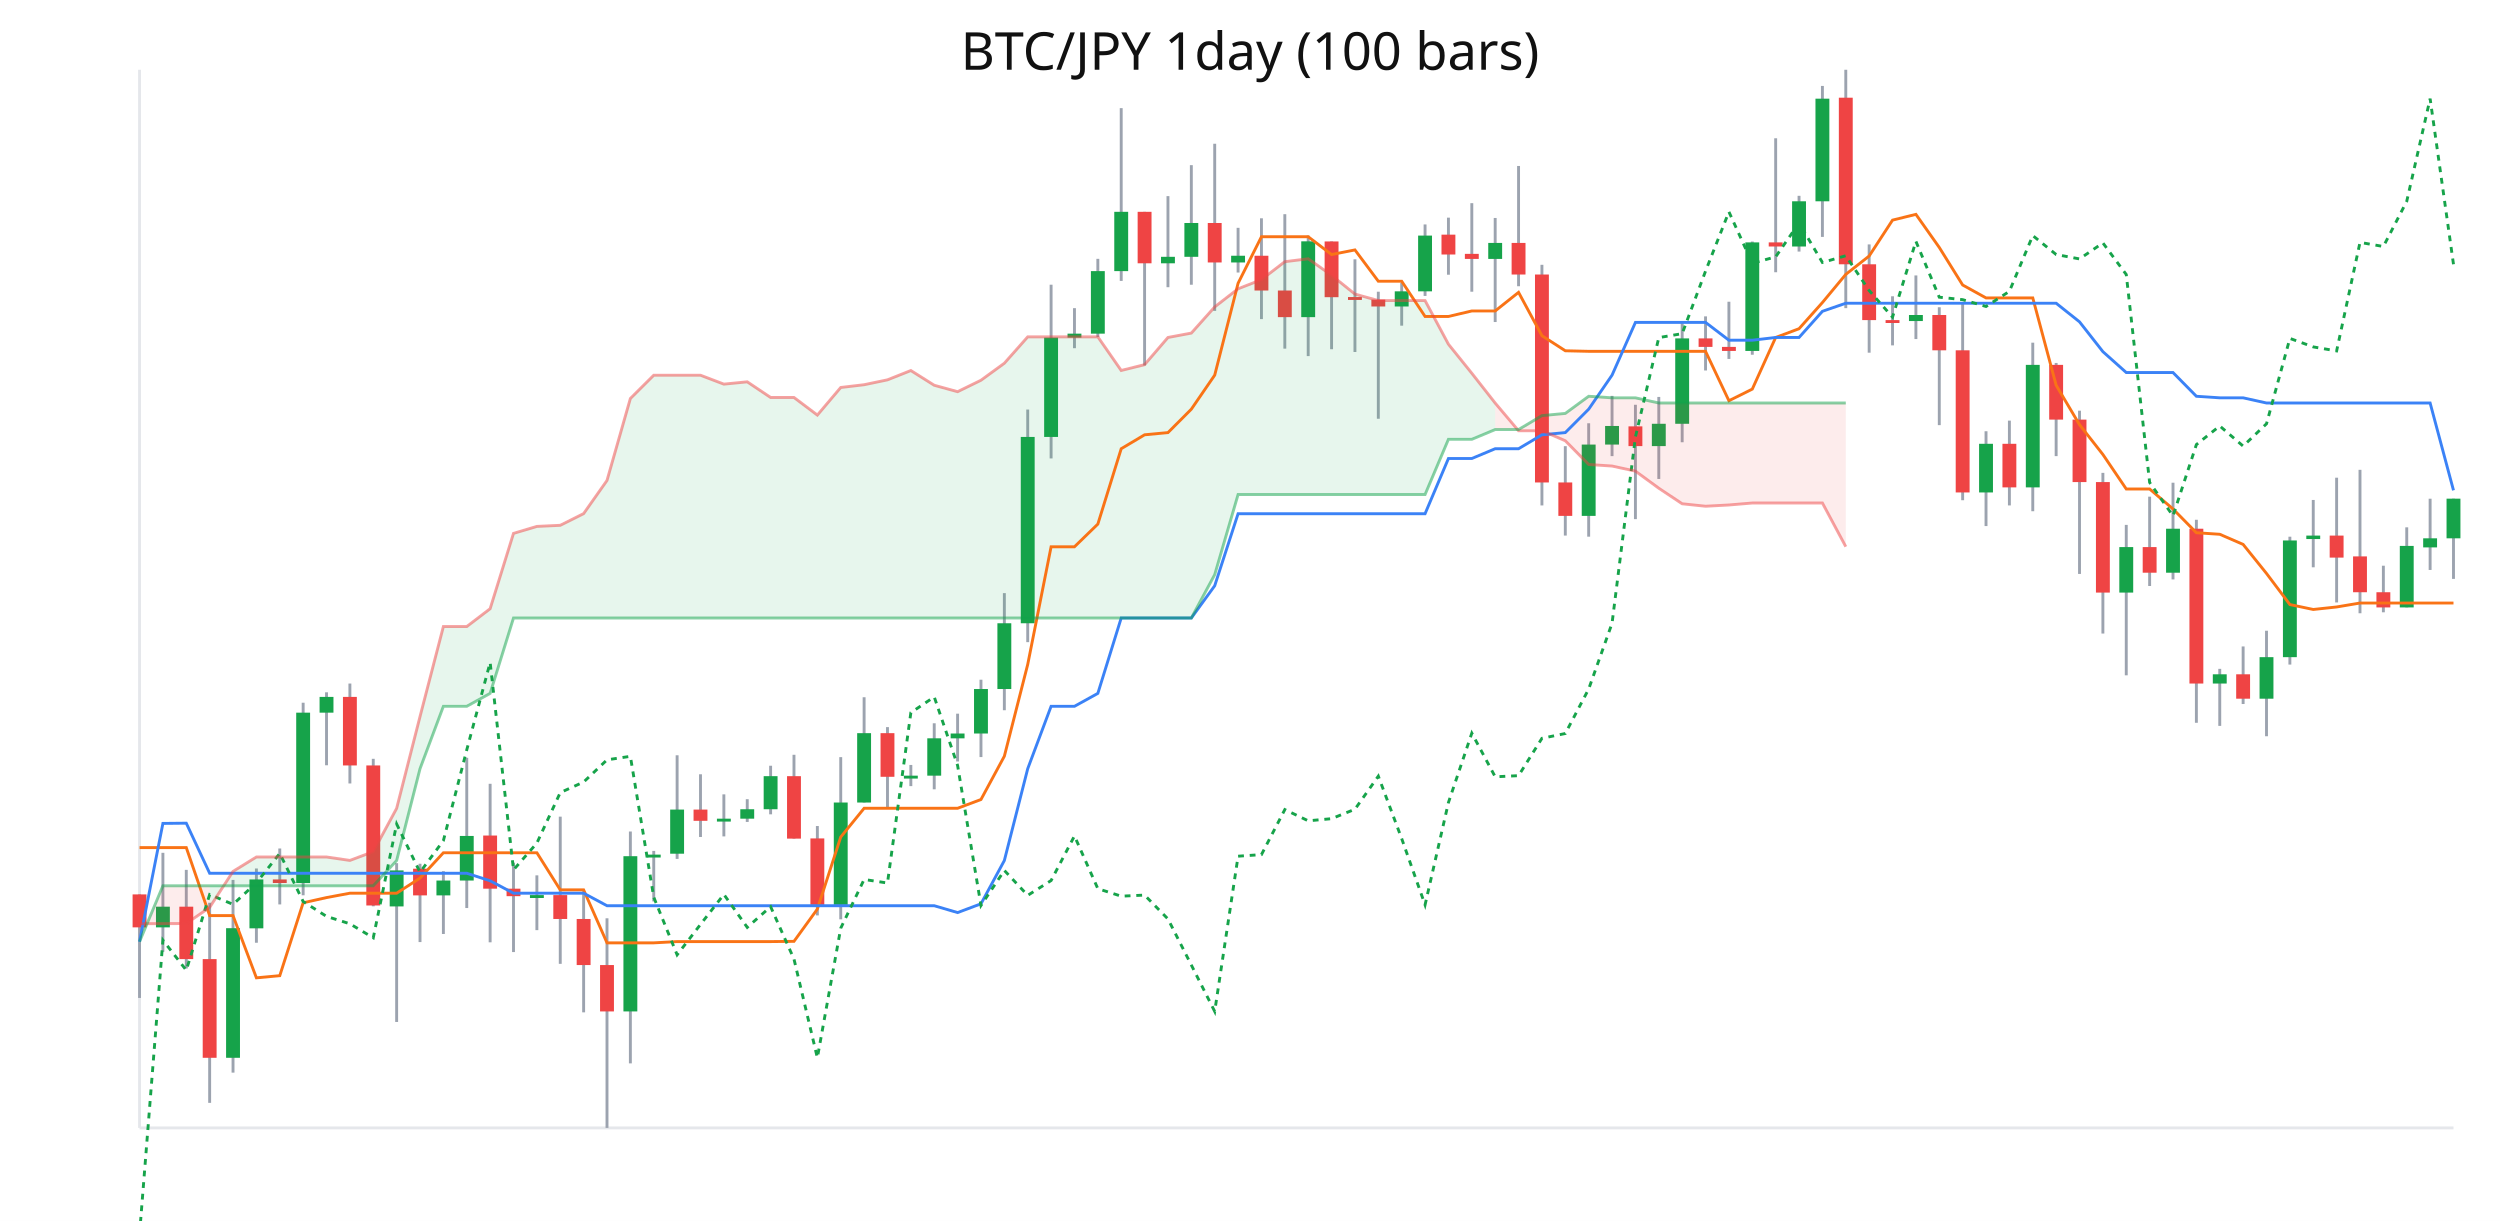
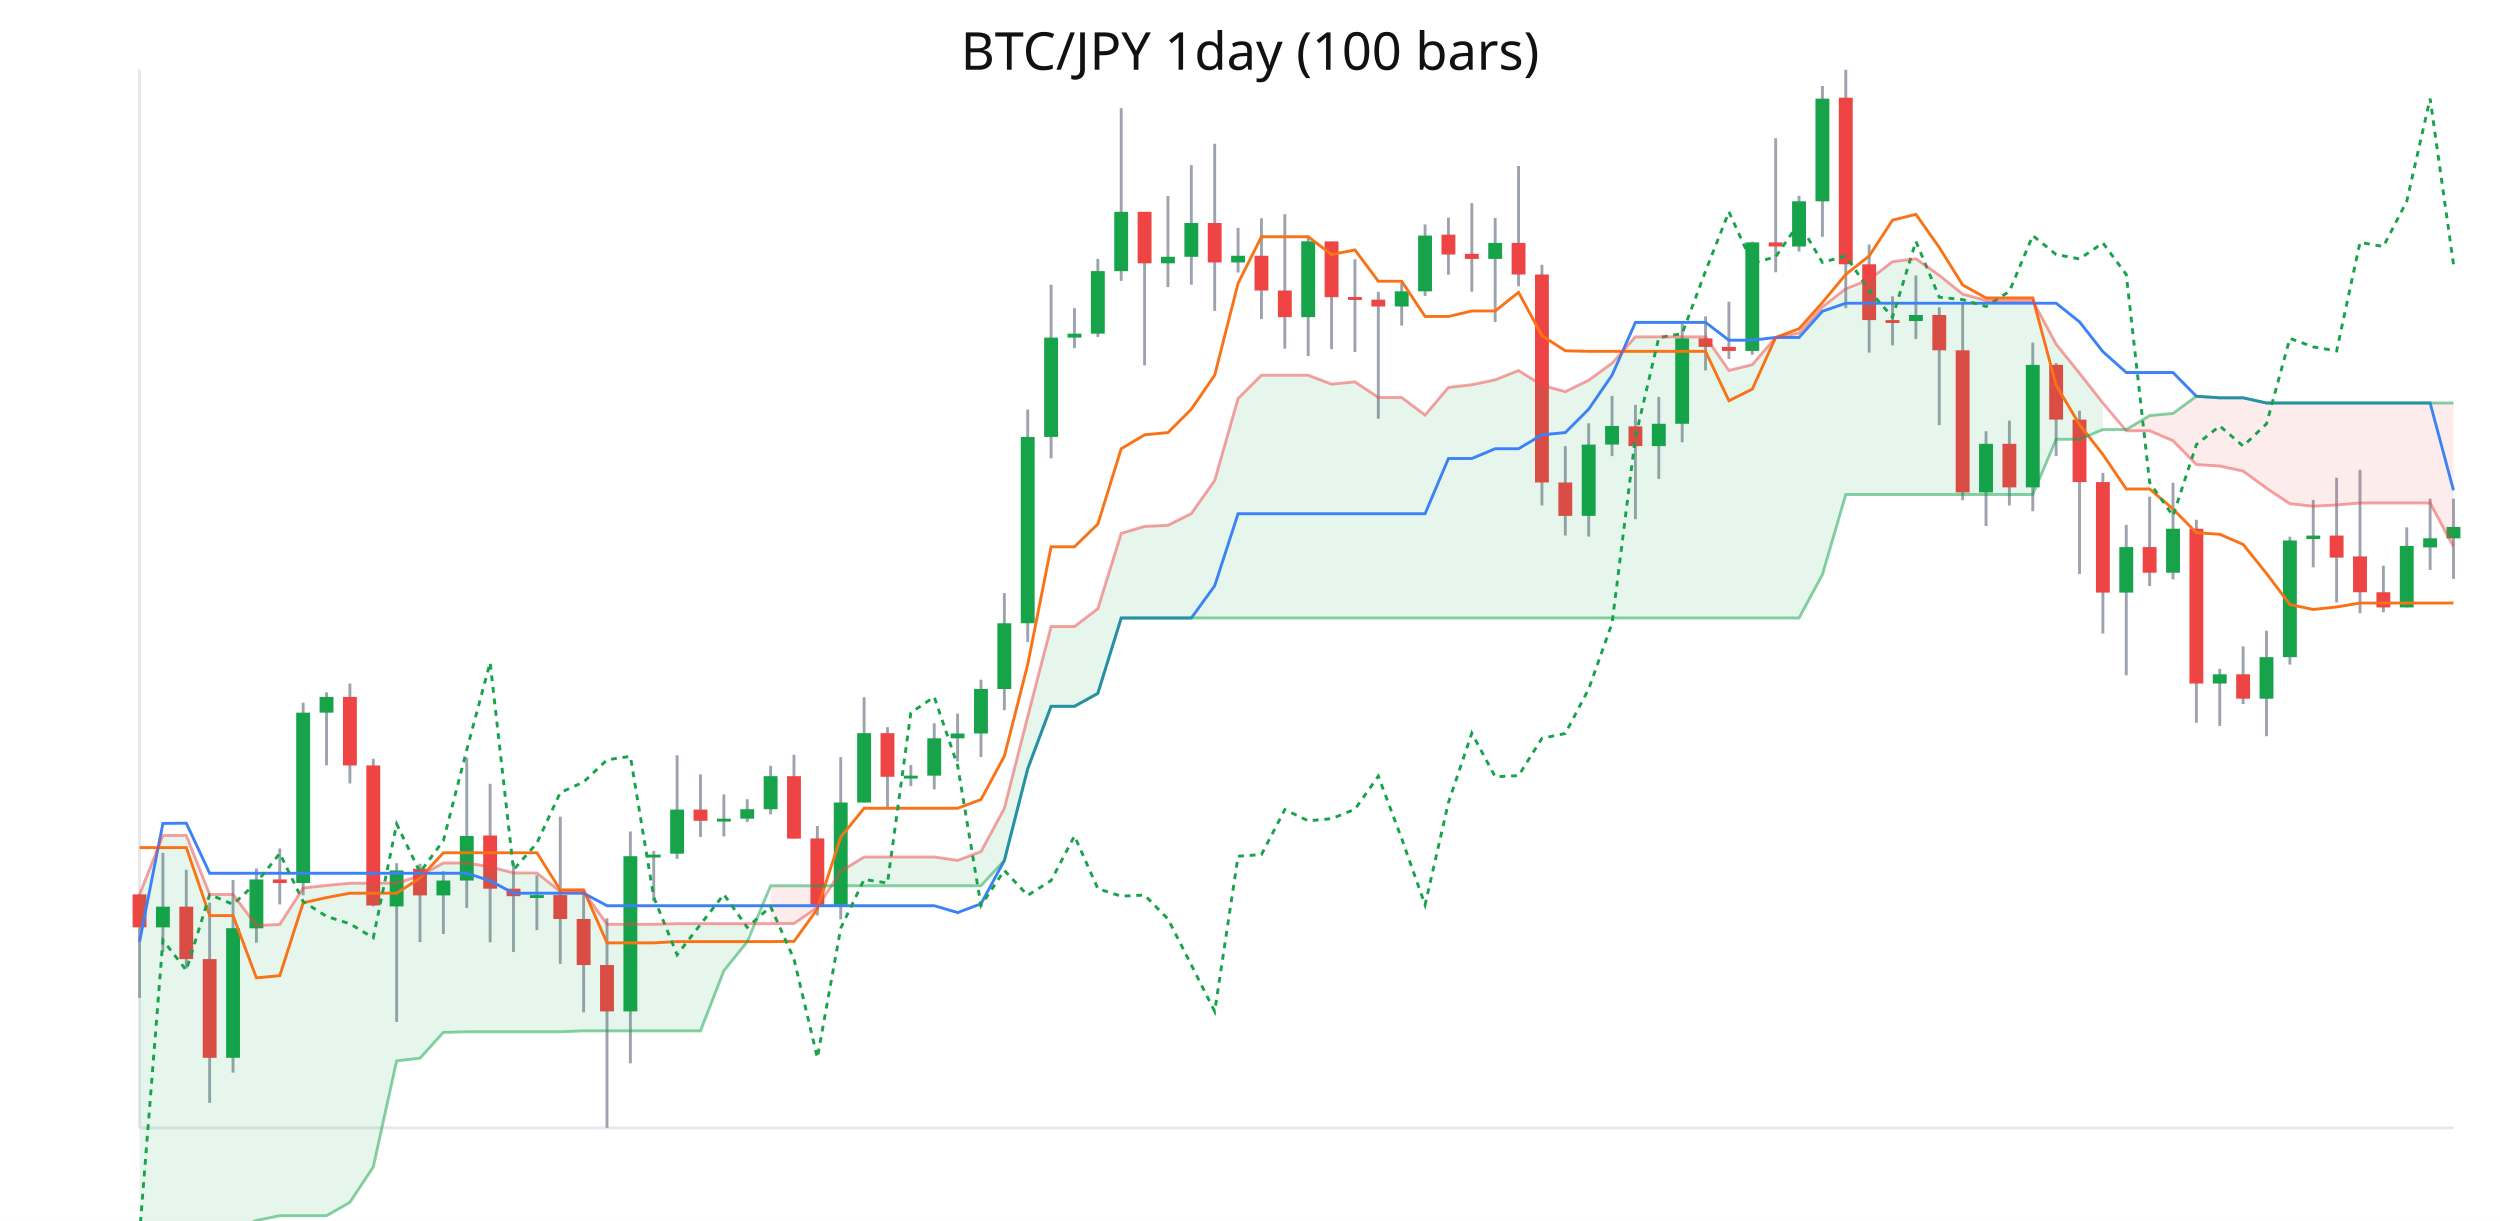
<svg xmlns="http://www.w3.org/2000/svg" width="860" height="420" viewBox="0 0 860 420">
  <rect x="0" y="0" width="860" height="420" fill="#ffffff" />
  <g class="grid">
    <line x1="48" y1="388" x2="844" y2="388" stroke="#e5e7eb" />
    <line x1="48" y1="24" x2="48" y2="388" stroke="#e5e7eb" />
  </g>
  <line x1="48" y1="307.674" x2="48" y2="343.295" stroke="#9ca3af" stroke-width="1" />
  <line x1="56.04" y1="293.367" x2="56.04" y2="327.437" stroke="#9ca3af" stroke-width="1" />
  <line x1="64.081" y1="299.233" x2="64.081" y2="333.166" stroke="#9ca3af" stroke-width="1" />
  <line x1="72.121" y1="310.544" x2="72.121" y2="379.383" stroke="#9ca3af" stroke-width="1" />
  <line x1="80.162" y1="302.692" x2="80.162" y2="368.985" stroke="#9ca3af" stroke-width="1" />
  <line x1="88.202" y1="298.762" x2="88.202" y2="324.306" stroke="#9ca3af" stroke-width="1" />
  <line x1="96.242" y1="291.881" x2="96.242" y2="311.121" stroke="#9ca3af" stroke-width="1" />
  <line x1="104.283" y1="241.736" x2="104.283" y2="307.979" stroke="#9ca3af" stroke-width="1" />
  <line x1="112.323" y1="238.154" x2="112.323" y2="263.253" stroke="#9ca3af" stroke-width="1" />
  <line x1="120.364" y1="235.138" x2="120.364" y2="269.513" stroke="#9ca3af" stroke-width="1" />
  <line x1="128.404" y1="261.032" x2="128.404" y2="311.772" stroke="#9ca3af" stroke-width="1" />
  <line x1="136.444" y1="296.921" x2="136.444" y2="351.557" stroke="#9ca3af" stroke-width="1" />
  <line x1="144.485" y1="297.132" x2="144.485" y2="324.073" stroke="#9ca3af" stroke-width="1" />
  <line x1="152.525" y1="299.68" x2="152.525" y2="321.291" stroke="#9ca3af" stroke-width="1" />
  <line x1="160.566" y1="260.682" x2="160.566" y2="312.362" stroke="#9ca3af" stroke-width="1" />
  <line x1="168.606" y1="269.624" x2="168.606" y2="324.155" stroke="#9ca3af" stroke-width="1" />
  <line x1="176.646" y1="296.779" x2="176.646" y2="327.511" stroke="#9ca3af" stroke-width="1" />
  <line x1="184.687" y1="301.119" x2="184.687" y2="319.97" stroke="#9ca3af" stroke-width="1" />
  <line x1="192.727" y1="280.928" x2="192.727" y2="331.561" stroke="#9ca3af" stroke-width="1" />
  <line x1="200.768" y1="306.569" x2="200.768" y2="348.247" stroke="#9ca3af" stroke-width="1" />
  <line x1="208.808" y1="315.891" x2="208.808" y2="388" stroke="#9ca3af" stroke-width="1" />
  <line x1="216.848" y1="286.037" x2="216.848" y2="365.801" stroke="#9ca3af" stroke-width="1" />
  <line x1="224.889" y1="292.708" x2="224.889" y2="310.093" stroke="#9ca3af" stroke-width="1" />
  <line x1="232.929" y1="259.814" x2="232.929" y2="295.462" stroke="#9ca3af" stroke-width="1" />
  <line x1="240.97" y1="266.352" x2="240.97" y2="287.922" stroke="#9ca3af" stroke-width="1" />
  <line x1="249.01" y1="273.258" x2="249.01" y2="287.723" stroke="#9ca3af" stroke-width="1" />
  <line x1="257.051" y1="274.919" x2="257.051" y2="282.745" stroke="#9ca3af" stroke-width="1" />
  <line x1="265.091" y1="263.415" x2="265.091" y2="280.128" stroke="#9ca3af" stroke-width="1" />
  <line x1="273.131" y1="259.645" x2="273.131" y2="288.486" stroke="#9ca3af" stroke-width="1" />
  <line x1="281.172" y1="284.152" x2="281.172" y2="314.901" stroke="#9ca3af" stroke-width="1" />
  <line x1="289.212" y1="260.453" x2="289.212" y2="316.243" stroke="#9ca3af" stroke-width="1" />
  <line x1="297.253" y1="239.851" x2="297.253" y2="276.069" stroke="#9ca3af" stroke-width="1" />
  <line x1="305.293" y1="250.125" x2="305.293" y2="278.247" stroke="#9ca3af" stroke-width="1" />
  <line x1="313.333" y1="263.142" x2="313.333" y2="270.424" stroke="#9ca3af" stroke-width="1" />
  <line x1="321.374" y1="248.808" x2="321.374" y2="271.523" stroke="#9ca3af" stroke-width="1" />
  <line x1="329.414" y1="245.506" x2="329.414" y2="261.948" stroke="#9ca3af" stroke-width="1" />
  <line x1="337.455" y1="233.818" x2="337.455" y2="260.432" stroke="#9ca3af" stroke-width="1" />
  <line x1="345.495" y1="204.033" x2="345.495" y2="244.321" stroke="#9ca3af" stroke-width="1" />
  <line x1="353.535" y1="140.88" x2="353.535" y2="220.902" stroke="#9ca3af" stroke-width="1" />
  <line x1="361.576" y1="97.938" x2="361.576" y2="157.702" stroke="#9ca3af" stroke-width="1" />
  <line x1="369.616" y1="106.004" x2="369.616" y2="119.784" stroke="#9ca3af" stroke-width="1" />
  <line x1="377.657" y1="89.038" x2="377.657" y2="115.935" stroke="#9ca3af" stroke-width="1" />
  <line x1="385.697" y1="37.196" x2="385.697" y2="96.636" stroke="#9ca3af" stroke-width="1" />
  <line x1="393.737" y1="72.865" x2="393.737" y2="125.679" stroke="#9ca3af" stroke-width="1" />
  <line x1="401.778" y1="67.467" x2="401.778" y2="98.801" stroke="#9ca3af" stroke-width="1" />
  <line x1="409.818" y1="56.813" x2="409.818" y2="97.95" stroke="#9ca3af" stroke-width="1" />
  <line x1="417.859" y1="49.45" x2="417.859" y2="106.947" stroke="#9ca3af" stroke-width="1" />
  <line x1="425.899" y1="78.373" x2="425.899" y2="93.751" stroke="#9ca3af" stroke-width="1" />
  <line x1="433.939" y1="75.091" x2="433.939" y2="109.775" stroke="#9ca3af" stroke-width="1" />
  <line x1="441.98" y1="73.679" x2="441.98" y2="119.934" stroke="#9ca3af" stroke-width="1" />
  <line x1="450.02" y1="81.026" x2="450.02" y2="122.5" stroke="#9ca3af" stroke-width="1" />
  <line x1="458.061" y1="83.059" x2="458.061" y2="120.134" stroke="#9ca3af" stroke-width="1" />
  <line x1="466.101" y1="89.2" x2="466.101" y2="121.086" stroke="#9ca3af" stroke-width="1" />
  <line x1="474.141" y1="100.349" x2="474.141" y2="144.048" stroke="#9ca3af" stroke-width="1" />
  <line x1="482.182" y1="97.242" x2="482.182" y2="112.031" stroke="#9ca3af" stroke-width="1" />
  <line x1="490.222" y1="77.208" x2="490.222" y2="101.799" stroke="#9ca3af" stroke-width="1" />
  <line x1="498.263" y1="74.871" x2="498.263" y2="94.505" stroke="#9ca3af" stroke-width="1" />
  <line x1="506.303" y1="69.89" x2="506.303" y2="100.349" stroke="#9ca3af" stroke-width="1" />
  <line x1="514.343" y1="74.982" x2="514.343" y2="110.778" stroke="#9ca3af" stroke-width="1" />
  <line x1="522.384" y1="57.096" x2="522.384" y2="98.464" stroke="#9ca3af" stroke-width="1" />
  <line x1="530.424" y1="91.091" x2="530.424" y2="173.87" stroke="#9ca3af" stroke-width="1" />
  <line x1="538.465" y1="153.483" x2="538.465" y2="184.239" stroke="#9ca3af" stroke-width="1" />
  <line x1="546.505" y1="145.602" x2="546.505" y2="184.616" stroke="#9ca3af" stroke-width="1" />
  <line x1="554.545" y1="136.182" x2="554.545" y2="156.904" stroke="#9ca3af" stroke-width="1" />
  <line x1="562.586" y1="139.242" x2="562.586" y2="178.583" stroke="#9ca3af" stroke-width="1" />
  <line x1="570.626" y1="136.544" x2="570.626" y2="164.765" stroke="#9ca3af" stroke-width="1" />
  <line x1="578.667" y1="111.172" x2="578.667" y2="152.136" stroke="#9ca3af" stroke-width="1" />
  <line x1="586.707" y1="108.832" x2="586.707" y2="127.446" stroke="#9ca3af" stroke-width="1" />
  <line x1="594.747" y1="103.795" x2="594.747" y2="123.472" stroke="#9ca3af" stroke-width="1" />
  <line x1="602.788" y1="83.089" x2="602.788" y2="122.028" stroke="#9ca3af" stroke-width="1" />
  <line x1="610.828" y1="47.565" x2="610.828" y2="93.653" stroke="#9ca3af" stroke-width="1" />
  <line x1="618.869" y1="67.359" x2="618.869" y2="86.542" stroke="#9ca3af" stroke-width="1" />
  <line x1="626.909" y1="29.561" x2="626.909" y2="81.497" stroke="#9ca3af" stroke-width="1" />
  <line x1="634.949" y1="24" x2="634.949" y2="106.004" stroke="#9ca3af" stroke-width="1" />
  <line x1="642.99" y1="84.08" x2="642.99" y2="121.325" stroke="#9ca3af" stroke-width="1" />
  <line x1="651.03" y1="101.922" x2="651.03" y2="118.81" stroke="#9ca3af" stroke-width="1" />
  <line x1="659.071" y1="94.749" x2="659.071" y2="116.635" stroke="#9ca3af" stroke-width="1" />
  <line x1="667.111" y1="105.692" x2="667.111" y2="146.25" stroke="#9ca3af" stroke-width="1" />
  <line x1="675.152" y1="104.119" x2="675.152" y2="172.079" stroke="#9ca3af" stroke-width="1" />
  <line x1="683.192" y1="148.347" x2="683.192" y2="180.966" stroke="#9ca3af" stroke-width="1" />
  <line x1="691.232" y1="144.696" x2="691.232" y2="173.87" stroke="#9ca3af" stroke-width="1" />
  <line x1="699.273" y1="117.881" x2="699.273" y2="175.863" stroke="#9ca3af" stroke-width="1" />
  <line x1="707.313" y1="124.856" x2="707.313" y2="156.904" stroke="#9ca3af" stroke-width="1" />
  <line x1="715.354" y1="141.277" x2="715.354" y2="197.435" stroke="#9ca3af" stroke-width="1" />
  <line x1="723.394" y1="162.664" x2="723.394" y2="217.94" stroke="#9ca3af" stroke-width="1" />
  <line x1="731.434" y1="180.562" x2="731.434" y2="232.31" stroke="#9ca3af" stroke-width="1" />
  <line x1="739.475" y1="170.851" x2="739.475" y2="201.581" stroke="#9ca3af" stroke-width="1" />
  <line x1="747.515" y1="166.052" x2="747.515" y2="199.32" stroke="#9ca3af" stroke-width="1" />
  <line x1="755.556" y1="178.8" x2="755.556" y2="248.64" stroke="#9ca3af" stroke-width="1" />
  <line x1="763.596" y1="230.084" x2="763.596" y2="249.704" stroke="#9ca3af" stroke-width="1" />
  <line x1="771.636" y1="222.379" x2="771.636" y2="242.18" stroke="#9ca3af" stroke-width="1" />
  <line x1="779.677" y1="216.974" x2="779.677" y2="253.267" stroke="#9ca3af" stroke-width="1" />
  <line x1="787.717" y1="184.624" x2="787.717" y2="228.613" stroke="#9ca3af" stroke-width="1" />
  <line x1="795.758" y1="171.985" x2="795.758" y2="195.151" stroke="#9ca3af" stroke-width="1" />
  <line x1="803.798" y1="164.327" x2="803.798" y2="207.237" stroke="#9ca3af" stroke-width="1" />
  <line x1="811.838" y1="161.617" x2="811.838" y2="210.962" stroke="#9ca3af" stroke-width="1" />
  <line x1="819.879" y1="194.607" x2="819.879" y2="210.631" stroke="#9ca3af" stroke-width="1" />
  <line x1="827.919" y1="181.399" x2="827.919" y2="208.954" stroke="#9ca3af" stroke-width="1" />
  <line x1="835.96" y1="171.559" x2="835.96" y2="196.065" stroke="#9ca3af" stroke-width="1" />
  <line x1="844" y1="171.539" x2="844" y2="199.138" stroke="#9ca3af" stroke-width="1" />
  <rect x="45.612" y="307.674" width="4.776" height="11.338" fill="#ef4444" />
  <rect x="53.652" y="311.9" width="4.776" height="7.113" fill="#16a34a" />
  <rect x="61.693" y="311.9" width="4.776" height="18.03" fill="#ef4444" />
  <rect x="69.733" y="329.93" width="4.776" height="33.954" fill="#ef4444" />
  <rect x="77.774" y="319.297" width="4.776" height="44.587" fill="#16a34a" />
  <rect x="85.814" y="302.532" width="4.776" height="16.814" fill="#16a34a" />
  <rect x="93.854" y="302.532" width="4.776" height="1.225" fill="#ef4444" />
  <rect x="101.895" y="245.156" width="4.776" height="58.601" fill="#16a34a" />
  <rect x="109.935" y="239.736" width="4.776" height="5.42" fill="#16a34a" />
  <rect x="117.976" y="239.736" width="4.776" height="23.577" fill="#ef4444" />
  <rect x="126.016" y="263.313" width="4.776" height="48.174" fill="#ef4444" />
  <rect x="134.056" y="299.422" width="4.776" height="12.386" fill="#16a34a" />
  <rect x="142.097" y="298.837" width="4.776" height="9.175" fill="#ef4444" />
  <rect x="150.137" y="302.906" width="4.776" height="5.106" fill="#16a34a" />
  <rect x="158.178" y="287.567" width="4.776" height="15.339" fill="#16a34a" />
  <rect x="166.218" y="287.424" width="4.776" height="18.282" fill="#ef4444" />
  <rect x="174.258" y="305.706" width="4.776" height="2.579" fill="#ef4444" />
  <rect x="182.299" y="307.914" width="4.776" height="1" fill="#16a34a" />
  <rect x="190.339" y="307.914" width="4.776" height="8.214" fill="#ef4444" />
  <rect x="198.38" y="316.128" width="4.776" height="15.849" fill="#ef4444" />
  <rect x="206.42" y="331.978" width="4.776" height="15.953" fill="#ef4444" />
  <rect x="214.46" y="294.531" width="4.776" height="53.4" fill="#16a34a" />
  <rect x="222.501" y="293.989" width="4.776" height="1" fill="#16a34a" />
  <rect x="230.541" y="278.496" width="4.776" height="15.176" fill="#16a34a" />
  <rect x="238.582" y="278.496" width="4.776" height="3.865" fill="#ef4444" />
  <rect x="246.622" y="281.624" width="4.776" height="1" fill="#16a34a" />
  <rect x="254.663" y="278.378" width="4.776" height="3.246" fill="#16a34a" />
  <rect x="262.703" y="267.001" width="4.776" height="11.377" fill="#16a34a" />
  <rect x="270.743" y="267.001" width="4.776" height="21.485" fill="#ef4444" />
  <rect x="278.784" y="288.418" width="4.776" height="22.853" fill="#ef4444" />
  <rect x="286.824" y="276.068" width="4.776" height="35.202" fill="#16a34a" />
  <rect x="294.865" y="252.207" width="4.776" height="23.862" fill="#16a34a" />
  <rect x="302.905" y="252.207" width="4.776" height="15.01" fill="#ef4444" />
  <rect x="310.945" y="266.829" width="4.776" height="1" fill="#16a34a" />
  <rect x="318.986" y="253.978" width="4.776" height="12.851" fill="#16a34a" />
  <rect x="327.026" y="252.328" width="4.776" height="1.662" fill="#16a34a" />
  <rect x="335.067" y="237.023" width="4.776" height="15.305" fill="#16a34a" />
  <rect x="343.107" y="214.401" width="4.776" height="22.621" fill="#16a34a" />
  <rect x="351.147" y="150.306" width="4.776" height="64.095" fill="#16a34a" />
  <rect x="359.188" y="116.138" width="4.776" height="34.167" fill="#16a34a" />
  <rect x="367.228" y="114.776" width="4.776" height="1.362" fill="#16a34a" />
  <rect x="375.269" y="93.263" width="4.776" height="21.513" fill="#16a34a" />
  <rect x="383.309" y="72.865" width="4.776" height="20.398" fill="#16a34a" />
  <rect x="391.349" y="72.865" width="4.776" height="17.711" fill="#ef4444" />
  <rect x="399.39" y="88.345" width="4.776" height="2.231" fill="#16a34a" />
  <rect x="407.43" y="76.709" width="4.776" height="11.635" fill="#16a34a" />
  <rect x="415.471" y="76.709" width="4.776" height="13.579" fill="#ef4444" />
  <rect x="423.511" y="87.975" width="4.776" height="2.313" fill="#16a34a" />
  <rect x="431.551" y="87.975" width="4.776" height="11.964" fill="#ef4444" />
  <rect x="439.592" y="99.939" width="4.776" height="9.158" fill="#ef4444" />
  <rect x="447.632" y="83.018" width="4.776" height="26.079" fill="#16a34a" />
  <rect x="455.673" y="83.059" width="4.776" height="19.175" fill="#ef4444" />
  <rect x="463.713" y="102.181" width="4.776" height="1" fill="#ef4444" />
  <rect x="471.753" y="103.083" width="4.776" height="2.348" fill="#ef4444" />
  <rect x="479.794" y="100.218" width="4.776" height="5.213" fill="#16a34a" />
  <rect x="487.834" y="81.043" width="4.776" height="19.175" fill="#16a34a" />
  <rect x="495.875" y="80.72" width="4.776" height="6.83" fill="#ef4444" />
  <rect x="503.915" y="87.329" width="4.776" height="1.739" fill="#ef4444" />
  <rect x="511.955" y="83.566" width="4.776" height="5.502" fill="#16a34a" />
  <rect x="519.996" y="83.566" width="4.776" height="10.869" fill="#ef4444" />
  <rect x="528.036" y="94.435" width="4.776" height="71.531" fill="#ef4444" />
  <rect x="536.077" y="165.965" width="4.776" height="11.499" fill="#ef4444" />
  <rect x="544.117" y="152.931" width="4.776" height="24.533" fill="#16a34a" />
  <rect x="552.157" y="146.535" width="4.776" height="6.396" fill="#16a34a" />
  <rect x="560.198" y="146.67" width="4.776" height="6.789" fill="#ef4444" />
  <rect x="568.238" y="145.78" width="4.776" height="7.679" fill="#16a34a" />
  <rect x="576.279" y="116.41" width="4.776" height="29.371" fill="#16a34a" />
  <rect x="584.319" y="116.41" width="4.776" height="2.924" fill="#ef4444" />
  <rect x="592.359" y="119.334" width="4.776" height="1.388" fill="#ef4444" />
  <rect x="600.4" y="83.383" width="4.776" height="37.339" fill="#16a34a" />
  <rect x="608.44" y="83.382" width="4.776" height="1.414" fill="#ef4444" />
  <rect x="616.481" y="69.244" width="4.776" height="15.553" fill="#16a34a" />
  <rect x="624.521" y="33.946" width="4.776" height="35.297" fill="#16a34a" />
  <rect x="632.561" y="33.61" width="4.776" height="57.305" fill="#ef4444" />
  <rect x="640.602" y="90.915" width="4.776" height="19.197" fill="#ef4444" />
  <rect x="648.642" y="110.112" width="4.776" height="1" fill="#ef4444" />
  <rect x="656.683" y="108.361" width="4.776" height="2.079" fill="#16a34a" />
  <rect x="664.723" y="108.361" width="4.776" height="12.145" fill="#ef4444" />
  <rect x="672.764" y="120.506" width="4.776" height="48.897" fill="#ef4444" />
  <rect x="680.804" y="152.668" width="4.776" height="16.734" fill="#16a34a" />
  <rect x="688.844" y="152.669" width="4.776" height="14.991" fill="#ef4444" />
  <rect x="696.885" y="125.516" width="4.776" height="42.144" fill="#16a34a" />
  <rect x="704.925" y="125.516" width="4.776" height="18.83" fill="#ef4444" />
  <rect x="712.966" y="144.346" width="4.776" height="21.487" fill="#ef4444" />
  <rect x="721.006" y="165.833" width="4.776" height="38.016" fill="#ef4444" />
  <rect x="729.046" y="188.196" width="4.776" height="15.653" fill="#16a34a" />
  <rect x="737.087" y="188.196" width="4.776" height="8.817" fill="#ef4444" />
  <rect x="745.127" y="181.882" width="4.776" height="15.131" fill="#16a34a" />
  <rect x="753.168" y="181.882" width="4.776" height="53.256" fill="#ef4444" />
  <rect x="761.208" y="231.958" width="4.776" height="3.18" fill="#16a34a" />
  <rect x="769.248" y="231.958" width="4.776" height="8.394" fill="#ef4444" />
  <rect x="777.289" y="226.062" width="4.776" height="14.29" fill="#16a34a" />
  <rect x="785.329" y="185.919" width="4.776" height="40.143" fill="#16a34a" />
  <rect x="793.37" y="184.243" width="4.776" height="1.187" fill="#16a34a" />
  <rect x="801.41" y="184.243" width="4.776" height="7.574" fill="#ef4444" />
  <rect x="809.45" y="191.402" width="4.776" height="12.327" fill="#ef4444" />
  <rect x="817.491" y="203.729" width="4.776" height="5.225" fill="#ef4444" />
  <rect x="825.531" y="187.795" width="4.776" height="21.159" fill="#16a34a" />
  <rect x="833.572" y="185.181" width="4.776" height="3.124" fill="#16a34a" />
-   <rect x="841.612" y="171.539" width="4.776" height="13.642" fill="#16a34a" />
-   <path d="M 72.121,312.146 L 80.162,299.757 L 80.162,304.709 L 72.121,304.709 ZM 80.162,299.757 L 88.202,294.808 L 88.202,304.709 L 80.162,304.709 ZM 88.202,294.808 L 96.242,294.808 L 96.242,304.709 L 88.202,304.709 ZM 96.242,294.808 L 104.283,294.808 L 104.283,304.709 L 96.242,304.709 ZM 104.283,294.808 L 112.323,294.808 L 112.323,304.709 L 104.283,304.709 ZM 112.323,294.808 L 120.364,295.986 L 120.364,304.709 L 112.323,304.709 ZM 120.364,295.986 L 128.404,292.97 L 128.404,304.709 L 120.364,304.709 ZM 128.404,292.97 L 136.444,278.077 L 136.444,296.016 L 128.404,304.709 ZM 136.444,278.077 L 144.485,246.501 L 144.485,264.44 L 136.444,296.016 ZM 144.485,246.501 L 152.525,215.531 L 152.525,242.969 L 144.485,264.44 ZM 152.525,215.531 L 160.566,215.531 L 160.566,242.969 L 152.525,242.969 ZM 160.566,215.531 L 168.606,209.4 L 168.606,238.519 L 160.566,242.969 ZM 168.606,209.4 L 176.646,183.479 L 176.646,212.598 L 168.606,238.519 ZM 176.646,183.479 L 184.687,181.085 L 184.687,212.598 L 176.646,212.598 ZM 184.687,181.085 L 192.727,180.706 L 192.727,212.598 L 184.687,212.598 ZM 192.727,180.706 L 200.768,176.678 L 200.768,212.598 L 192.727,212.598 ZM 200.768,176.678 L 208.808,165.274 L 208.808,212.598 L 200.768,212.598 ZM 208.808,165.274 L 216.848,137.084 L 216.848,212.598 L 208.808,212.598 ZM 216.848,137.084 L 224.889,129.079 L 224.889,212.598 L 216.848,212.598 ZM 224.889,129.079 L 232.929,129.079 L 232.929,212.598 L 224.889,212.598 ZM 232.929,129.079 L 240.97,129.079 L 240.97,212.598 L 232.929,212.598 ZM 240.97,129.079 L 249.01,132.142 L 249.01,212.598 L 240.97,212.598 ZM 249.01,132.142 L 257.051,131.347 L 257.051,212.598 L 249.01,212.598 ZM 257.051,131.347 L 265.091,136.734 L 265.091,212.598 L 257.051,212.598 ZM 265.091,136.734 L 273.131,136.734 L 273.131,212.598 L 265.091,212.598 ZM 273.131,136.734 L 281.172,142.792 L 281.172,212.598 L 273.131,212.598 ZM 281.172,142.792 L 289.212,133.292 L 289.212,212.598 L 281.172,212.598 ZM 289.212,133.292 L 297.253,132.345 L 297.253,212.598 L 289.212,212.598 ZM 297.253,132.345 L 305.293,130.664 L 305.293,212.598 L 297.253,212.598 ZM 305.293,130.664 L 313.333,127.466 L 313.333,212.598 L 305.293,212.598 ZM 313.333,127.466 L 321.374,132.528 L 321.374,212.598 L 313.333,212.598 ZM 321.374,132.528 L 329.414,134.741 L 329.414,212.598 L 321.374,212.598 ZM 329.414,134.741 L 337.455,130.807 L 337.455,212.598 L 329.414,212.598 ZM 337.455,130.807 L 345.495,124.952 L 345.495,212.598 L 337.455,212.598 ZM 345.495,124.952 L 353.535,115.881 L 353.535,212.598 L 345.495,212.598 ZM 353.535,115.881 L 361.576,115.881 L 361.576,212.598 L 353.535,212.598 ZM 361.576,115.881 L 369.616,115.881 L 369.616,212.598 L 361.576,212.598 ZM 369.616,115.881 L 377.657,115.881 L 377.657,212.598 L 369.616,212.598 ZM 377.657,115.881 L 385.697,127.443 L 385.697,212.598 L 377.657,212.598 ZM 385.697,127.443 L 393.737,125.442 L 393.737,212.598 L 385.697,212.598 ZM 393.737,125.442 L 401.778,116.09 L 401.778,212.598 L 393.737,212.598 ZM 401.778,116.09 L 409.818,114.582 L 409.818,212.598 L 401.778,212.598 ZM 409.818,114.582 L 417.859,105.58 L 417.859,197.681 L 409.818,212.598 ZM 417.859,105.58 L 425.899,99.345 L 425.899,170.122 L 417.859,197.681 ZM 425.899,99.345 L 433.939,96.188 L 433.939,170.122 L 425.899,170.122 ZM 433.939,96.188 L 441.98,90.015 L 441.98,170.122 L 433.939,170.122 ZM 441.98,90.015 L 450.02,89.022 L 450.02,170.122 L 441.98,170.122 ZM 450.02,89.022 L 458.061,94.717 L 458.061,170.122 L 450.02,170.122 ZM 458.061,94.717 L 466.101,101.174 L 466.101,170.122 L 458.061,170.122 ZM 466.101,101.174 L 474.141,103.395 L 474.141,170.122 L 466.101,170.122 ZM 474.141,103.395 L 482.182,103.395 L 482.182,170.122 L 474.141,170.122 ZM 482.182,103.395 L 490.222,103.395 L 490.222,170.122 L 482.182,170.122 ZM 490.222,103.395 L 498.263,118.415 L 498.263,151.124 L 490.222,170.122 ZM 498.263,118.415 L 506.303,128.405 L 506.303,151.124 L 498.263,151.124 ZM 506.303,128.405 L 514.343,138.657 L 514.343,147.762 L 506.303,151.124 Z" fill="rgba(16, 163, 74, 0.1)" stroke="none" />
-   <path d="M 48,317.738 L 56.04,317.738 L 56.04,304.709 L 48,323.95 ZM 56.04,317.738 L 64.081,317.696 L 64.081,304.709 L 56.04,304.709 ZM 64.081,317.696 L 72.121,312.146 L 72.121,304.709 L 64.081,304.709 ZM 514.343,138.657 L 522.384,148.185 L 522.384,147.762 L 514.343,147.762 ZM 522.384,148.185 L 530.424,148.185 L 530.424,142.974 L 522.384,147.762 ZM 530.424,148.185 L 538.465,151.625 L 538.465,142.216 L 530.424,142.974 ZM 538.465,151.625 L 546.505,159.79 L 546.505,136.32 L 538.465,142.216 ZM 546.505,159.79 L 554.545,160.322 L 554.545,136.852 L 546.505,136.32 ZM 554.545,160.322 L 562.586,162.066 L 562.586,136.852 L 554.545,136.852 ZM 562.586,162.066 L 570.626,167.953 L 570.626,138.634 L 562.586,136.852 ZM 570.626,167.953 L 578.667,173.3 L 578.667,138.634 L 570.626,138.634 ZM 578.667,173.3 L 586.707,174.147 L 586.707,138.634 L 578.667,138.634 ZM 586.707,174.147 L 594.747,173.715 L 594.747,138.634 L 586.707,138.634 ZM 594.747,173.715 L 602.788,173.038 L 602.788,138.634 L 594.747,138.634 ZM 602.788,173.038 L 610.828,173.038 L 610.828,138.634 L 602.788,138.634 ZM 610.828,173.038 L 618.869,173.038 L 618.869,138.634 L 610.828,138.634 ZM 618.869,173.038 L 626.909,173.038 L 626.909,138.634 L 618.869,138.634 ZM 626.909,173.038 L 634.949,188.058 L 634.949,138.634 L 626.909,138.634 Z" fill="rgba(239, 68, 68, 0.1)" stroke="none" />
+   <rect x="841.612" y="181.267" width="4.776" height="3.915" fill="#16a34a" />
+   <path d="M 48,307.764 L 56.04,287.416 L 64.081,287.376 L 72.121,307.684 L 80.162,307.684 L 88.202,318.387 L 96.242,318.016 L 104.283,305.48 L 112.323,304.584 L 120.364,303.83 L 128.404,303.83 L 136.444,303.83 L 144.485,301.231 L 152.525,296.874 L 160.566,296.874 L 168.606,298.174 L 176.646,300.304 L 184.687,300.304 L 192.727,306.69 L 200.768,306.69 L 208.808,317.955 L 216.848,317.955 L 224.889,317.955 L 232.929,317.738 L 240.97,317.738 L 249.01,317.738 L 257.051,317.738 L 257.051,323.95 L 249.01,333.945 L 240.97,354.615 L 232.929,354.615 L 224.889,354.615 L 216.848,354.615 L 208.808,354.615 L 200.768,354.615 L 192.727,354.938 L 184.687,354.938 L 176.646,354.938 L 168.606,354.938 L 160.566,354.938 L 152.525,355.156 L 144.485,364.009 L 136.444,364.952 L 128.404,401.455 L 120.364,413.608 L 112.323,418.208 L 104.283,418.208 L 96.242,418.208 L 88.202,419.84 L 80.162,423.608 L 72.121,423.608 L 64.081,423.608 L 56.04,423.608 L 48,423.608 ZM 289.212,299.757 L 297.253,294.808 L 305.293,294.808 L 313.333,294.808 L 321.374,294.808 L 329.414,295.986 L 337.455,292.97 L 345.495,278.077 L 353.535,246.501 L 361.576,215.531 L 369.616,215.531 L 377.657,209.4 L 385.697,183.479 L 393.737,181.085 L 401.778,180.706 L 409.818,176.678 L 417.859,165.274 L 425.899,137.084 L 433.939,129.079 L 441.98,129.079 L 450.02,129.079 L 458.061,132.142 L 466.101,131.347 L 474.141,136.734 L 482.182,136.734 L 490.222,142.792 L 498.263,133.292 L 506.303,132.345 L 514.343,130.664 L 522.384,127.466 L 530.424,132.528 L 538.465,134.741 L 546.505,130.807 L 554.545,124.952 L 562.586,115.881 L 570.626,115.881 L 578.667,115.881 L 586.707,115.881 L 594.747,127.443 L 602.788,125.442 L 610.828,116.09 L 618.869,114.582 L 626.909,105.58 L 634.949,99.345 L 642.99,96.188 L 651.03,90.015 L 659.071,89.022 L 667.111,94.717 L 675.152,101.174 L 683.192,103.395 L 691.232,103.395 L 699.273,103.395 L 707.313,118.415 L 715.354,128.405 L 723.394,138.657 L 723.394,147.762 L 715.354,151.124 L 707.313,151.124 L 699.273,170.122 L 691.232,170.122 L 683.192,170.122 L 675.152,170.122 L 667.111,170.122 L 659.071,170.122 L 651.03,170.122 L 642.99,170.122 L 634.949,170.122 L 626.909,197.681 L 618.869,212.598 L 610.828,212.598 L 602.788,212.598 L 594.747,212.598 L 586.707,212.598 L 578.667,212.598 L 570.626,212.598 L 562.586,212.598 L 554.545,212.598 L 546.505,212.598 L 538.465,212.598 L 530.424,212.598 L 522.384,212.598 L 514.343,212.598 L 506.303,212.598 L 498.263,212.598 L 490.222,212.598 L 482.182,212.598 L 474.141,212.598 L 466.101,212.598 L 458.061,212.598 L 450.02,212.598 L 441.98,212.598 L 433.939,212.598 L 425.899,212.598 L 417.859,212.598 L 409.818,212.598 L 401.778,212.598 L 393.737,212.598 L 385.697,212.598 L 377.657,238.519 L 369.616,242.969 L 361.576,242.969 L 353.535,264.44 L 345.495,296.016 L 337.455,304.709 L 329.414,304.709 L 321.374,304.709 L 313.333,304.709 L 305.293,304.709 L 297.253,304.709 L 289.212,304.709 Z" fill="rgba(16, 163, 74, 0.1)" stroke="none" />
+   <path d="M 265.091,317.738 L 273.131,317.696 L 281.172,312.146 L 281.172,304.709 L 273.131,304.709 L 265.091,304.709 ZM 731.434,148.185 L 739.475,148.185 L 747.515,151.625 L 755.556,159.79 L 763.596,160.322 L 771.636,162.066 L 779.677,167.953 L 787.717,173.3 L 795.758,174.147 L 803.798,173.715 L 811.838,173.038 L 819.879,173.038 L 827.919,173.038 L 835.96,173.038 L 844,188.058 L 844,138.634 L 835.96,138.634 L 827.919,138.634 L 819.879,138.634 L 811.838,138.634 L 803.798,138.634 L 795.758,138.634 L 787.717,138.634 L 779.677,138.634 L 771.636,136.852 L 763.596,136.852 L 755.556,136.32 L 747.515,142.216 L 739.475,142.974 L 731.434,147.762 Z" fill="rgba(239, 68, 68, 0.1)" stroke="none" />
  <path d="M 48,291.578 L 56.04,291.578 L 64.081,291.578 L 72.121,314.967 L 80.162,314.967 L 88.202,336.375 L 96.242,335.632 L 104.283,310.559 L 112.323,308.768 L 120.364,307.26 L 128.404,307.26 L 136.444,307.26 L 144.485,302.061 L 152.525,293.347 L 160.566,293.347 L 168.606,293.347 L 176.646,293.347 L 184.687,293.347 L 192.727,306.119 L 200.768,306.119 L 208.808,324.341 L 216.848,324.341 L 224.889,324.341 L 232.929,323.907 L 240.97,323.907 L 249.01,323.907 L 257.051,323.907 L 265.091,323.907 L 273.131,323.822 L 281.172,312.723 L 289.212,287.944 L 297.253,278.047 L 305.293,278.047 L 313.333,278.047 L 321.374,278.047 L 329.414,278.047 L 337.455,275.031 L 345.495,260.138 L 353.535,228.562 L 361.576,188.093 L 369.616,188.093 L 377.657,180.281 L 385.697,154.36 L 393.737,149.572 L 401.778,148.814 L 409.818,140.758 L 417.859,129.049 L 425.899,97.449 L 433.939,81.438 L 441.98,81.438 L 450.02,81.438 L 458.061,87.564 L 466.101,85.975 L 474.141,96.749 L 482.182,96.749 L 490.222,108.863 L 498.263,108.863 L 506.303,106.969 L 514.343,106.969 L 522.384,100.572 L 530.424,115.483 L 538.465,120.667 L 546.505,120.856 L 554.545,120.856 L 562.586,120.856 L 570.626,120.856 L 578.667,120.856 L 586.707,120.856 L 594.747,137.853 L 602.788,133.852 L 610.828,116.09 L 618.869,113.074 L 626.909,104.072 L 634.949,94.382 L 642.99,88.068 L 651.03,75.723 L 659.071,73.736 L 667.111,85.125 L 675.152,98.04 L 683.192,102.483 L 691.232,102.483 L 699.273,102.483 L 707.313,132.523 L 715.354,146.092 L 723.394,156.345 L 731.434,168.215 L 739.475,168.215 L 747.515,175.096 L 755.556,183.261 L 763.596,183.792 L 771.636,187.28 L 779.677,197.272 L 787.717,207.966 L 795.758,209.659 L 803.798,208.797 L 811.838,207.442 L 819.879,207.442 L 827.919,207.442 L 835.96,207.442 L 844,207.442" fill="none" stroke="#f97316" stroke-width="1" />
  <path d="M 48,323.95 L 56.04,283.254 L 64.081,283.174 L 72.121,300.4 L 80.162,300.4 L 88.202,300.4 L 96.242,300.4 L 104.283,300.4 L 112.323,300.4 L 120.364,300.4 L 128.404,300.4 L 136.444,300.4 L 144.485,300.4 L 152.525,300.4 L 160.566,300.4 L 168.606,303.001 L 176.646,307.26 L 184.687,307.26 L 192.727,307.26 L 200.768,307.26 L 208.808,311.569 L 216.848,311.569 L 224.889,311.569 L 232.929,311.569 L 240.97,311.569 L 249.01,311.569 L 257.051,311.569 L 265.091,311.569 L 273.131,311.569 L 281.172,311.569 L 289.212,311.569 L 297.253,311.569 L 305.293,311.569 L 313.333,311.569 L 321.374,311.569 L 329.414,313.925 L 337.455,310.909 L 345.495,296.016 L 353.535,264.44 L 361.576,242.969 L 369.616,242.969 L 377.657,238.519 L 385.697,212.598 L 393.737,212.598 L 401.778,212.598 L 409.818,212.598 L 417.859,201.498 L 425.899,176.72 L 433.939,176.72 L 441.98,176.72 L 450.02,176.72 L 458.061,176.72 L 466.101,176.72 L 474.141,176.72 L 482.182,176.72 L 490.222,176.72 L 498.263,157.722 L 506.303,157.722 L 514.343,154.36 L 522.384,154.36 L 530.424,149.572 L 538.465,148.814 L 546.505,140.758 L 554.545,129.049 L 562.586,110.906 L 570.626,110.906 L 578.667,110.906 L 586.707,110.906 L 594.747,117.033 L 602.788,117.033 L 610.828,116.09 L 618.869,116.09 L 626.909,107.088 L 634.949,104.308 L 642.99,104.308 L 651.03,104.308 L 659.071,104.308 L 667.111,104.308 L 675.152,104.308 L 683.192,104.308 L 691.232,104.308 L 699.273,104.308 L 707.313,104.308 L 715.354,110.717 L 723.394,120.97 L 731.434,128.155 L 739.475,128.155 L 747.515,128.155 L 755.556,136.32 L 763.596,136.852 L 771.636,136.852 L 779.677,138.634 L 787.717,138.634 L 795.758,138.634 L 803.798,138.634 L 811.838,138.634 L 819.879,138.634 L 827.919,138.634 L 835.96,138.634 L 844,168.674" fill="none" stroke="#3b82f6" stroke-width="1" />
  <path d="M 48,424.608 L 56.04,323.414 L 64.081,333.77 L 72.121,307.717 L 80.162,311.099 L 88.202,303.686 L 96.242,293.564 L 104.283,310.12 L 112.323,315.239 L 120.364,317.783 L 128.404,322.604 L 136.444,283.463 L 144.485,300.066 L 152.525,289.173 L 160.566,257.947 L 168.606,227.888 L 176.646,299.233 L 184.687,290.016 L 192.727,272.652 L 200.768,269.018 L 208.808,261.383 L 216.848,260.176 L 224.889,308.644 L 232.929,328.456 L 240.97,318.003 L 249.01,307.675 L 257.051,319.013 L 265.091,311.9 L 273.131,329.93 L 281.172,363.884 L 289.212,319.297 L 297.253,302.532 L 305.293,303.758 L 313.333,245.156 L 321.374,239.736 L 329.414,263.313 L 337.455,311.487 L 345.495,299.422 L 353.535,308.012 L 361.576,302.906 L 369.616,287.567 L 377.657,305.706 L 385.697,308.285 L 393.737,307.914 L 401.778,316.129 L 409.818,331.977 L 417.859,347.93 L 425.899,294.531 L 433.939,293.989 L 441.98,278.496 L 450.02,282.361 L 458.061,281.624 L 466.101,278.378 L 474.141,267.001 L 482.182,288.486 L 490.222,311.271 L 498.263,276.068 L 506.303,252.207 L 514.343,267.216 L 522.384,266.829 L 530.424,253.978 L 538.465,252.328 L 546.505,237.023 L 554.545,214.401 L 562.586,150.306 L 570.626,116.138 L 578.667,114.776 L 586.707,93.263 L 594.747,72.865 L 602.788,90.575 L 610.828,88.345 L 618.869,76.709 L 626.909,90.288 L 634.949,87.975 L 642.99,99.939 L 651.03,109.097 L 659.071,83.018 L 667.111,102.234 L 675.152,103.083 L 683.192,105.431 L 691.232,100.218 L 699.273,81.043 L 707.313,87.55 L 715.354,89.068 L 723.394,83.566 L 731.434,94.435 L 739.475,165.965 L 747.515,177.465 L 755.556,152.931 L 763.596,146.535 L 771.636,153.459 L 779.677,145.78 L 787.717,116.41 L 795.758,119.334 L 803.798,120.721 L 811.838,83.383 L 819.879,84.796 L 827.919,69.244 L 835.96,33.946 L 844,90.915" fill="none" stroke="#16a34a" stroke-width="1" stroke-dasharray="2 2" />
-   <path d="M 48,317.738 L 56.04,317.738 L 64.081,317.696 L 72.121,312.146 L 80.162,299.757 L 88.202,294.808 L 96.242,294.808 L 104.283,294.808 L 112.323,294.808 L 120.364,295.986 L 128.404,292.97 L 136.444,278.077 L 144.485,246.501 L 152.525,215.531 L 160.566,215.531 L 168.606,209.4 L 176.646,183.479 L 184.687,181.085 L 192.727,180.706 L 200.768,176.678 L 208.808,165.274 L 216.848,137.084 L 224.889,129.079 L 232.929,129.079 L 240.97,129.079 L 249.01,132.142 L 257.051,131.347 L 265.091,136.734 L 273.131,136.734 L 281.172,142.792 L 289.212,133.292 L 297.253,132.345 L 305.293,130.664 L 313.333,127.466 L 321.374,132.528 L 329.414,134.741 L 337.455,130.807 L 345.495,124.952 L 353.535,115.881 L 361.576,115.881 L 369.616,115.881 L 377.657,115.881 L 385.697,127.443 L 393.737,125.442 L 401.778,116.09 L 409.818,114.582 L 417.859,105.58 L 425.899,99.345 L 433.939,96.188 L 441.98,90.015 L 450.02,89.022 L 458.061,94.717 L 466.101,101.174 L 474.141,103.395 L 482.182,103.395 L 490.222,103.395 L 498.263,118.415 L 506.303,128.405 L 514.343,138.657 L 522.384,148.185 L 530.424,148.185 L 538.465,151.625 L 546.505,159.79 L 554.545,160.322 L 562.586,162.066 L 570.626,167.953 L 578.667,173.3 L 586.707,174.147 L 594.747,173.715 L 602.788,173.038 L 610.828,173.038 L 618.869,173.038 L 626.909,173.038 L 634.949,188.058" fill="none" stroke="rgba(239, 68, 68, 0.5)" stroke-width="1" />
-   <path d="M 48,323.95 L 56.04,304.709 L 64.081,304.709 L 72.121,304.709 L 80.162,304.709 L 88.202,304.709 L 96.242,304.709 L 104.283,304.709 L 112.323,304.709 L 120.364,304.709 L 128.404,304.709 L 136.444,296.016 L 144.485,264.44 L 152.525,242.969 L 160.566,242.969 L 168.606,238.519 L 176.646,212.598 L 184.687,212.598 L 192.727,212.598 L 200.768,212.598 L 208.808,212.598 L 216.848,212.598 L 224.889,212.598 L 232.929,212.598 L 240.97,212.598 L 249.01,212.598 L 257.051,212.598 L 265.091,212.598 L 273.131,212.598 L 281.172,212.598 L 289.212,212.598 L 297.253,212.598 L 305.293,212.598 L 313.333,212.598 L 321.374,212.598 L 329.414,212.598 L 337.455,212.598 L 345.495,212.598 L 353.535,212.598 L 361.576,212.598 L 369.616,212.598 L 377.657,212.598 L 385.697,212.598 L 393.737,212.598 L 401.778,212.598 L 409.818,212.598 L 417.859,197.681 L 425.899,170.122 L 433.939,170.122 L 441.98,170.122 L 450.02,170.122 L 458.061,170.122 L 466.101,170.122 L 474.141,170.122 L 482.182,170.122 L 490.222,170.122 L 498.263,151.124 L 506.303,151.124 L 514.343,147.762 L 522.384,147.762 L 530.424,142.974 L 538.465,142.216 L 546.505,136.32 L 554.545,136.852 L 562.586,136.852 L 570.626,138.634 L 578.667,138.634 L 586.707,138.634 L 594.747,138.634 L 602.788,138.634 L 610.828,138.634 L 618.869,138.634 L 626.909,138.634 L 634.949,138.634" fill="none" stroke="rgba(16, 163, 74, 0.5)" stroke-width="1" />
+   <path d="M 48,307.764 L 56.04,287.416 L 64.081,287.376 L 72.121,307.684 L 80.162,307.684 L 88.202,318.387 L 96.242,318.016 L 104.283,305.48 L 112.323,304.584 L 120.364,303.83 L 128.404,303.83 L 136.444,303.83 L 144.485,301.231 L 152.525,296.874 L 160.566,296.874 L 168.606,298.174 L 176.646,300.304 L 184.687,300.304 L 192.727,306.69 L 200.768,306.69 L 208.808,317.955 L 216.848,317.955 L 224.889,317.955 L 232.929,317.738 L 240.97,317.738 L 249.01,317.738 L 257.051,317.738 L 265.091,317.738 L 273.131,317.696 L 281.172,312.146 L 289.212,299.757 L 297.253,294.808 L 305.293,294.808 L 313.333,294.808 L 321.374,294.808 L 329.414,295.986 L 337.455,292.97 L 345.495,278.077 L 353.535,246.501 L 361.576,215.531 L 369.616,215.531 L 377.657,209.4 L 385.697,183.479 L 393.737,181.085 L 401.778,180.706 L 409.818,176.678 L 417.859,165.274 L 425.899,137.084 L 433.939,129.079 L 441.98,129.079 L 450.02,129.079 L 458.061,132.142 L 466.101,131.347 L 474.141,136.734 L 482.182,136.734 L 490.222,142.792 L 498.263,133.292 L 506.303,132.345 L 514.343,130.664 L 522.384,127.466 L 530.424,132.528 L 538.465,134.741 L 546.505,130.807 L 554.545,124.952 L 562.586,115.881 L 570.626,115.881 L 578.667,115.881 L 586.707,115.881 L 594.747,127.443 L 602.788,125.442 L 610.828,116.09 L 618.869,114.582 L 626.909,105.58 L 634.949,99.345 L 642.99,96.188 L 651.03,90.015 L 659.071,89.022 L 667.111,94.717 L 675.152,101.174 L 683.192,103.395 L 691.232,103.395 L 699.273,103.395 L 707.313,118.415 L 715.354,128.405 L 723.394,138.657 L 731.434,148.185 L 739.475,148.185 L 747.515,151.625 L 755.556,159.79 L 763.596,160.322 L 771.636,162.066 L 779.677,167.953 L 787.717,173.3 L 795.758,174.147 L 803.798,173.715 L 811.838,173.038 L 819.879,173.038 L 827.919,173.038 L 835.96,173.038 L 844,188.058" fill="none" stroke="rgba(239, 68, 68, 0.5)" stroke-width="1" />
+   <path d="M 48,423.608 L 56.04,423.608 L 64.081,423.608 L 72.121,423.608 L 80.162,423.608 L 88.202,419.84 L 96.242,418.208 L 104.283,418.208 L 112.323,418.208 L 120.364,413.608 L 128.404,401.455 L 136.444,364.952 L 144.485,364.009 L 152.525,355.156 L 160.566,354.938 L 168.606,354.938 L 176.646,354.938 L 184.687,354.938 L 192.727,354.938 L 200.768,354.615 L 208.808,354.615 L 216.848,354.615 L 224.889,354.615 L 232.929,354.615 L 240.97,354.615 L 249.01,333.945 L 257.051,323.95 L 265.091,304.709 L 273.131,304.709 L 281.172,304.709 L 289.212,304.709 L 297.253,304.709 L 305.293,304.709 L 313.333,304.709 L 321.374,304.709 L 329.414,304.709 L 337.455,304.709 L 345.495,296.016 L 353.535,264.44 L 361.576,242.969 L 369.616,242.969 L 377.657,238.519 L 385.697,212.598 L 393.737,212.598 L 401.778,212.598 L 409.818,212.598 L 417.859,212.598 L 425.899,212.598 L 433.939,212.598 L 441.98,212.598 L 450.02,212.598 L 458.061,212.598 L 466.101,212.598 L 474.141,212.598 L 482.182,212.598 L 490.222,212.598 L 498.263,212.598 L 506.303,212.598 L 514.343,212.598 L 522.384,212.598 L 530.424,212.598 L 538.465,212.598 L 546.505,212.598 L 554.545,212.598 L 562.586,212.598 L 570.626,212.598 L 578.667,212.598 L 586.707,212.598 L 594.747,212.598 L 602.788,212.598 L 610.828,212.598 L 618.869,212.598 L 626.909,197.681 L 634.949,170.122 L 642.99,170.122 L 651.03,170.122 L 659.071,170.122 L 667.111,170.122 L 675.152,170.122 L 683.192,170.122 L 691.232,170.122 L 699.273,170.122 L 707.313,151.124 L 715.354,151.124 L 723.394,147.762 L 731.434,147.762 L 739.475,142.974 L 747.515,142.216 L 755.556,136.32 L 763.596,136.852 L 771.636,136.852 L 779.677,138.634 L 787.717,138.634 L 795.758,138.634 L 803.798,138.634 L 811.838,138.634 L 819.879,138.634 L 827.919,138.634 L 835.96,138.634 L 844,138.634" fill="none" stroke="rgba(16, 163, 74, 0.5)" stroke-width="1" />
  <text x="430" y="24" text-anchor="middle" font-family="sans-serif" font-size="18" fill="#111">
    BTC/JPY 1day (100 bars)
  </text>
</svg>
